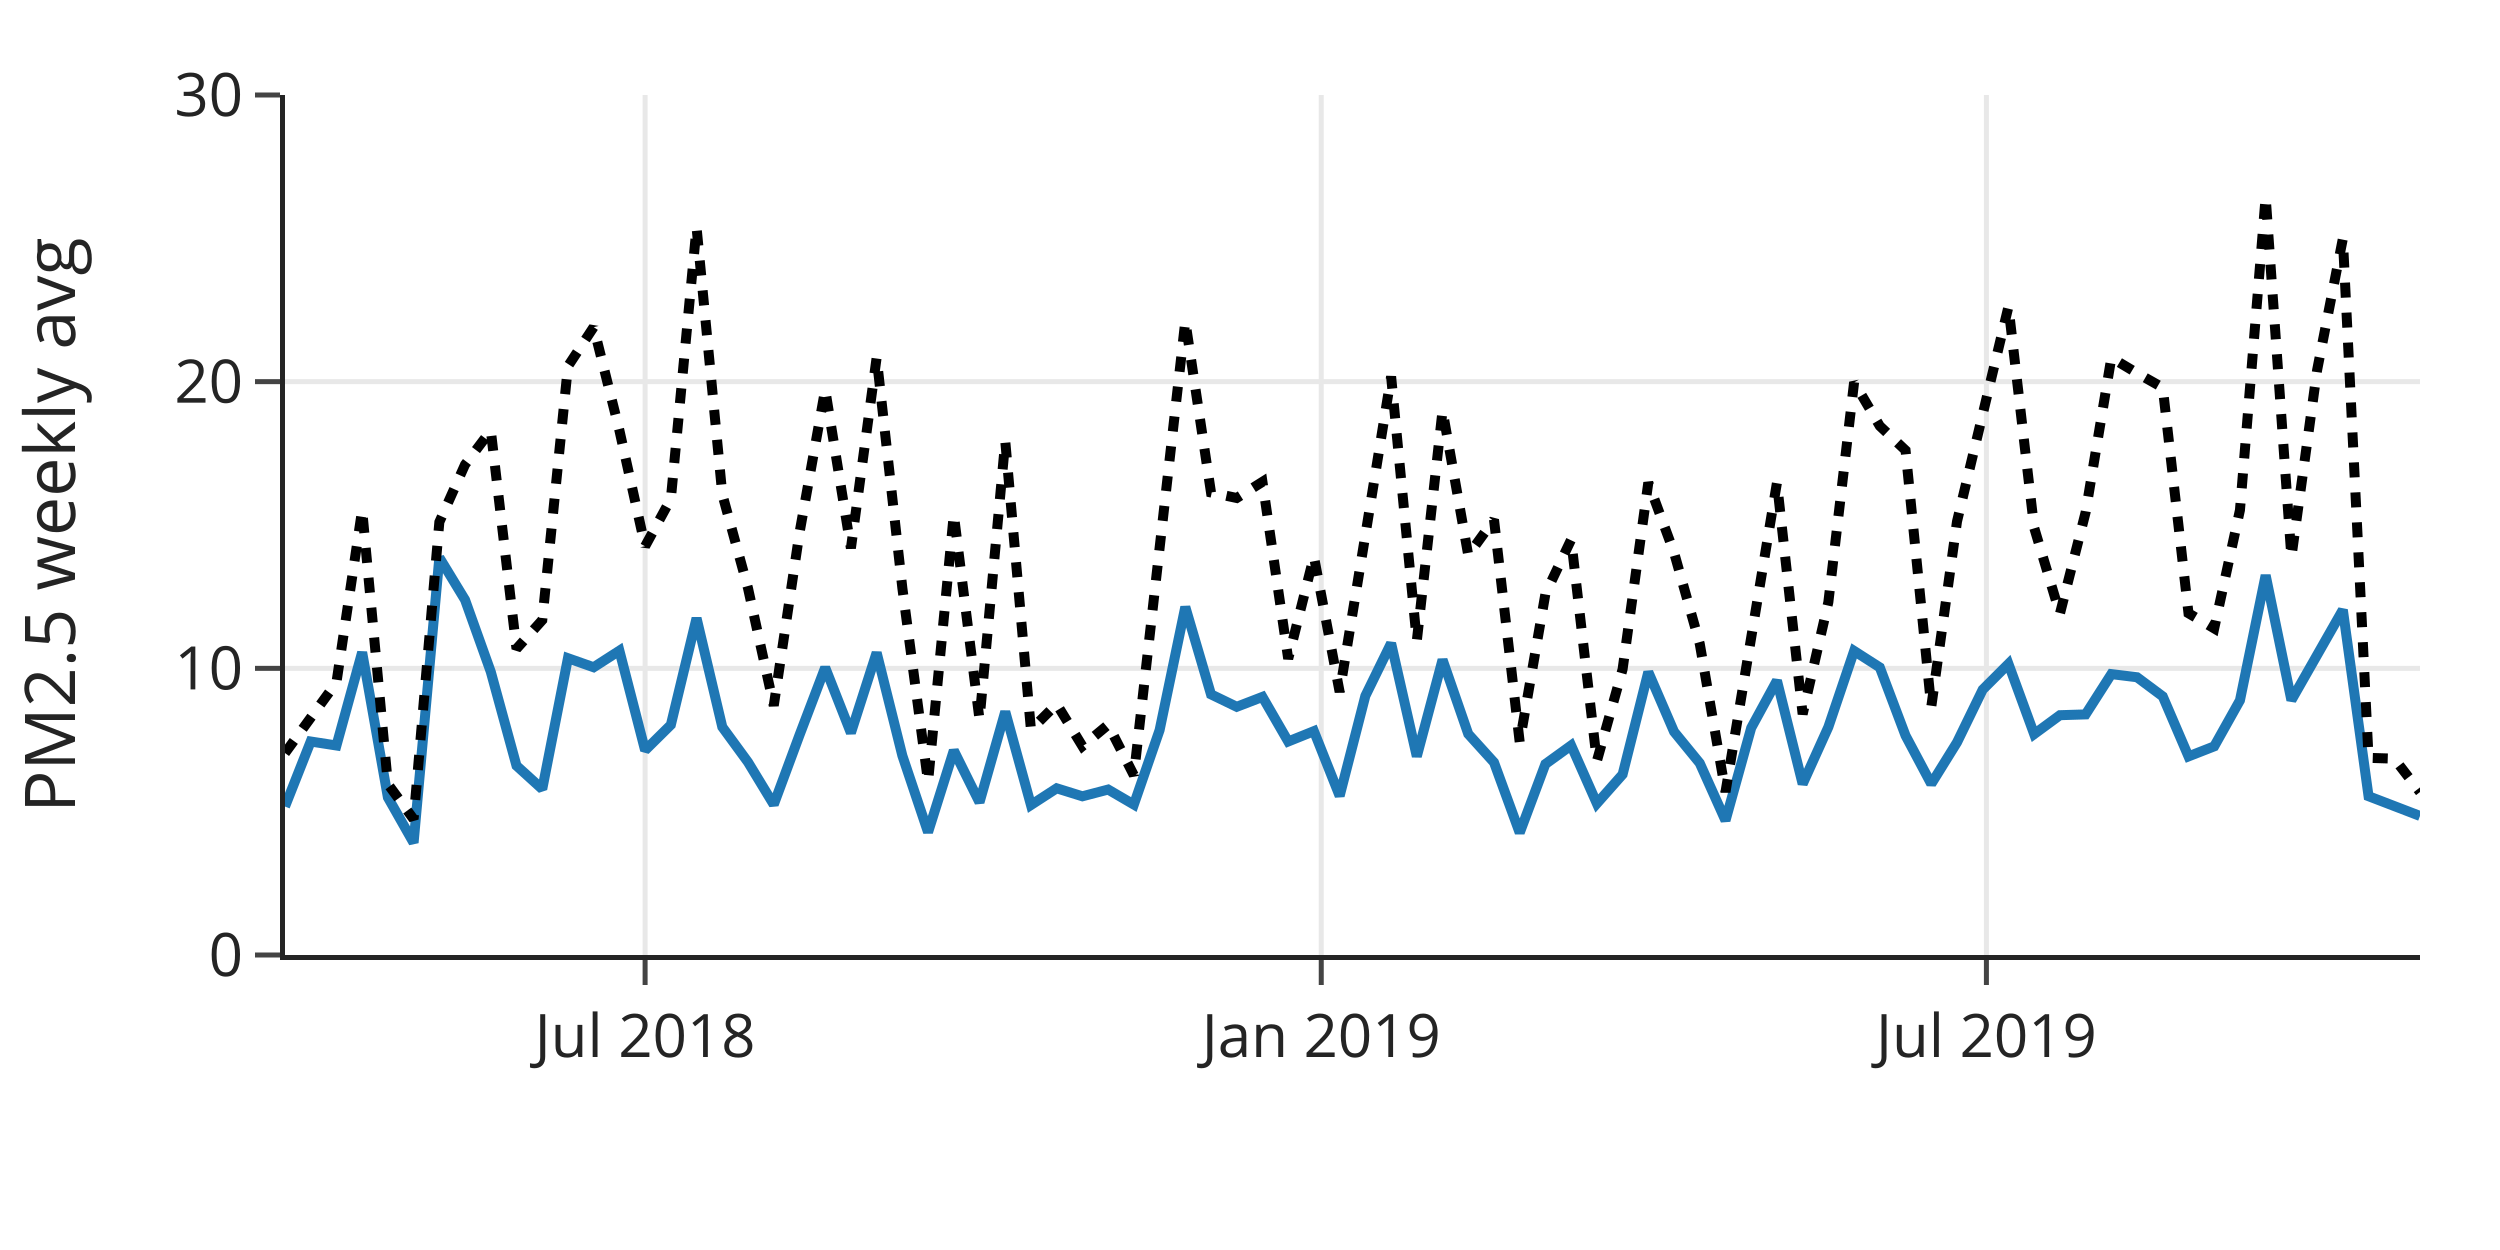
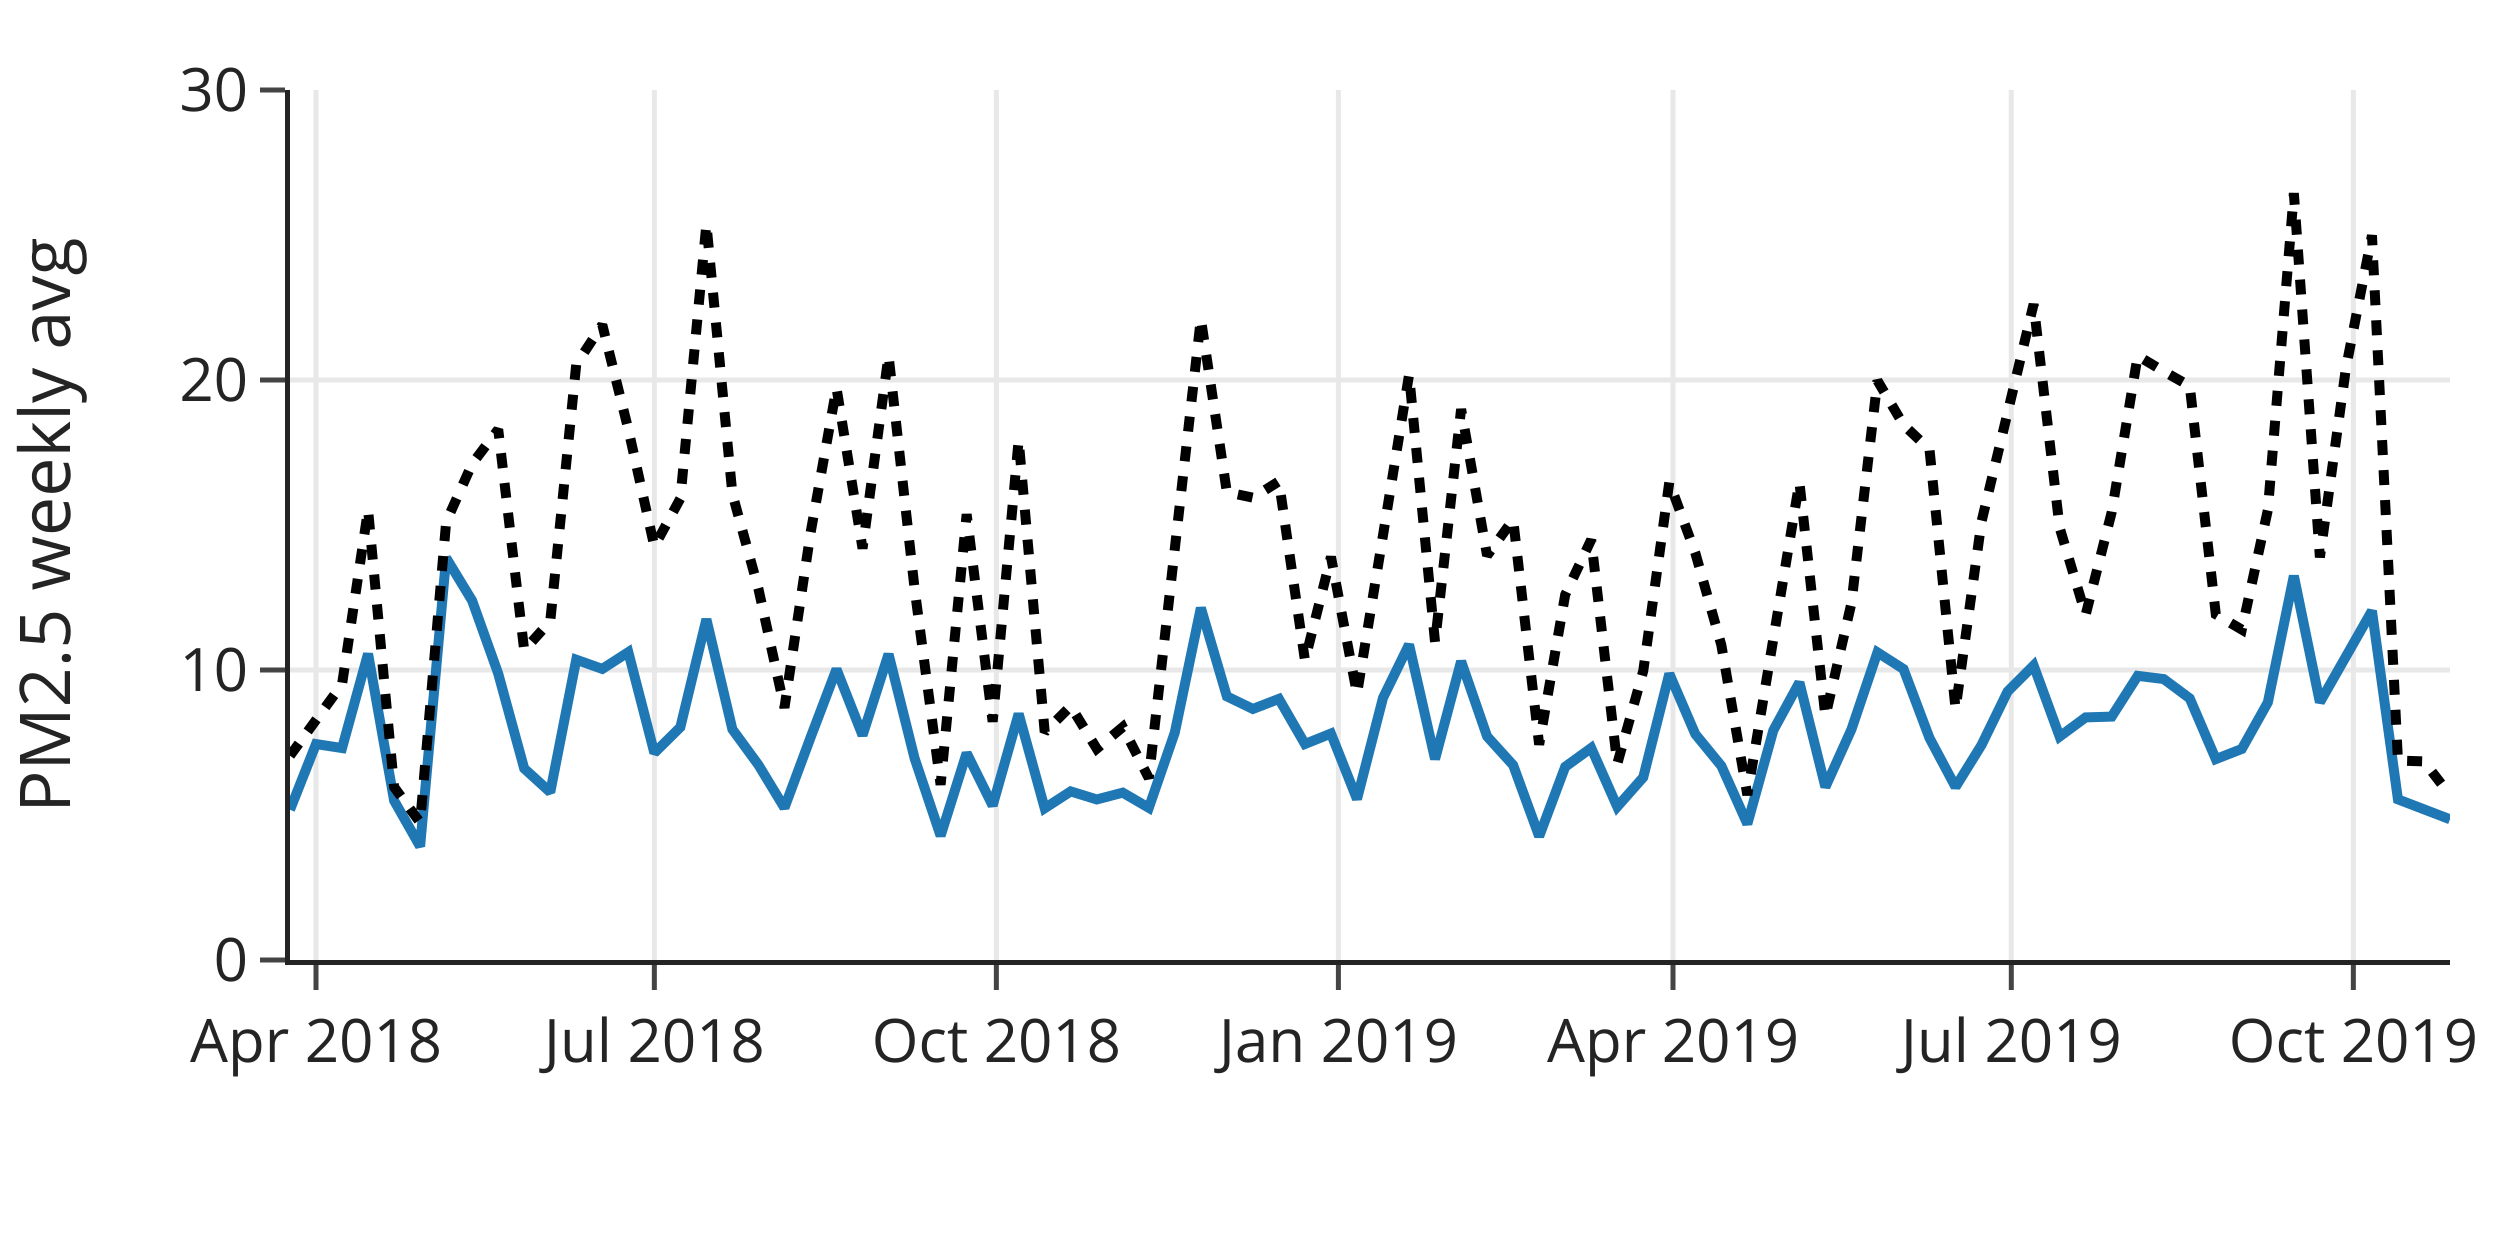
<svg xmlns="http://www.w3.org/2000/svg" class="main-svg" width="500" height="250" style="" viewBox="0 0 500 250">
  <rect x="0" y="0" width="500" height="250" style="fill: rgb(255, 255, 255); fill-opacity: 1;" />
-   <defs id="defs-b28804">
+   <defs id="defs-b2b57d">
    <g class="clips">
-       <clipPath id="clipb28804xyplot" class="plotclip">
-         <rect width="427" height="172" />
+       <clipPath id="clipb2b57dxyplot" class="plotclip">
+         <rect width="432" height="174" />
      </clipPath>
-       <clipPath class="axesclip" id="clipb28804x">
-         <rect x="57" y="0" width="427" height="250" />
+       <clipPath class="axesclip" id="clipb2b57dx">
+         <rect x="58" y="0" width="432" height="250" />
      </clipPath>
-       <clipPath class="axesclip" id="clipb28804y">
-         <rect x="0" y="19" width="500" height="172" />
+       <clipPath class="axesclip" id="clipb2b57dy">
+         <rect x="0" y="18" width="500" height="174" />
      </clipPath>
-       <clipPath class="axesclip" id="clipb28804xy">
-         <rect x="57" y="19" width="427" height="172" />
+       <clipPath class="axesclip" id="clipb2b57dxy">
+         <rect x="58" y="18" width="432" height="174" />
      </clipPath>
    </g>
    <g class="gradients" />
    <g class="patterns" />
  </defs>
  <g class="bglayer" />
  <g class="layer-below">
    <g class="imagelayer" />
    <g class="shapelayer" />
  </g>
  <g class="cartesianlayer">
    <g class="subplot xy">
      <g class="layer-subplot">
        <g class="shapelayer" />
        <g class="imagelayer" />
      </g>
+       <g class="minor-gridlayer">
+         <g class="x" />
+         <g class="y" />
+       </g>
      <g class="gridlayer">
        <g class="x">
-           <path class="xgrid crisp" transform="translate(129.02,0)" d="M0,19v172" style="stroke: rgb(232, 232, 232); stroke-opacity: 1; stroke-width: 1px;" />
-           <path class="xgrid crisp" transform="translate(264.25,0)" d="M0,19v172" style="stroke: rgb(232, 232, 232); stroke-opacity: 1; stroke-width: 1px;" />
-           <path class="xgrid crisp" transform="translate(397.28,0)" d="M0,19v172" style="stroke: rgb(232, 232, 232); stroke-opacity: 1; stroke-width: 1px;" />
+           <path class="xgrid crisp" transform="translate(63.2,0)" d="M0,18v174" style="stroke: rgb(232, 232, 232); stroke-opacity: 1; stroke-width: 1px;" />
+           <path class="xgrid crisp" transform="translate(130.87,0)" d="M0,18v174" style="stroke: rgb(232, 232, 232); stroke-opacity: 1; stroke-width: 1px;" />
+           <path class="xgrid crisp" transform="translate(199.27,0)" d="M0,18v174" style="stroke: rgb(232, 232, 232); stroke-opacity: 1; stroke-width: 1px;" />
+           <path class="xgrid crisp" transform="translate(267.68,0)" d="M0,18v174" style="stroke: rgb(232, 232, 232); stroke-opacity: 1; stroke-width: 1px;" />
+           <path class="xgrid crisp" transform="translate(334.6,0)" d="M0,18v174" style="stroke: rgb(232, 232, 232); stroke-opacity: 1; stroke-width: 1px;" />
+           <path class="xgrid crisp" transform="translate(402.26,0)" d="M0,18v174" style="stroke: rgb(232, 232, 232); stroke-opacity: 1; stroke-width: 1px;" />
+           <path class="xgrid crisp" transform="translate(470.67,0)" d="M0,18v174" style="stroke: rgb(232, 232, 232); stroke-opacity: 1; stroke-width: 1px;" />
        </g>
        <g class="y">
-           <path class="ygrid crisp" transform="translate(0,133.67)" d="M57,0h427" style="stroke: rgb(232, 232, 232); stroke-opacity: 1; stroke-width: 1px;" />
-           <path class="ygrid crisp" transform="translate(0,76.33)" d="M57,0h427" style="stroke: rgb(232, 232, 232); stroke-opacity: 1; stroke-width: 1px;" />
+           <path class="ygrid crisp" transform="translate(0,134)" d="M58,0h432" style="stroke: rgb(232, 232, 232); stroke-opacity: 1; stroke-width: 1px;" />
+           <path class="ygrid crisp" transform="translate(0,76)" d="M58,0h432" style="stroke: rgb(232, 232, 232); stroke-opacity: 1; stroke-width: 1px;" />
        </g>
      </g>
      <g class="zerolinelayer" />
      <path class="xlines-below" />
      <path class="ylines-below" />
      <g class="overlines-below" />
      <g class="xaxislayer-below" />
      <g class="yaxislayer-below" />
      <g class="overaxes-below" />
-       <g class="plot" transform="translate(57,19)" clip-path="url(#clipb28804xyplot)">
+       <g class="plot" transform="translate(58,18)" clip-path="url(#clipb2b57dxyplot)">
        <g class="scatterlayer mlayer">
-           <g class="trace scatter tracef2d1eb" style="stroke-miterlimit: 2; opacity: 1;">
+           <g class="trace scatter trace2aa303" style="stroke-miterlimit: 2; opacity: 1;">
            <g class="fills" />
            <g class="errorbars" />
            <g class="lines">
-               <path class="js-line" d="M0,142.31L5.14,129.3L10.29,130.1L15.43,111.45L20.58,140.49L25.72,149.55L30.87,92.52L36.01,100.97L41.16,115.37L46.3,134.14L51.45,138.82L56.59,112.64L61.73,114.45L66.88,111.14L72.02,131.06L77.17,125.97L82.31,104.63L87.46,126.4L92.6,133.43L97.75,141.91L102.89,128.04L108.04,114.51L113.18,127.58L118.33,111.53L123.47,132.13L128.61,147.44L133.76,131.1L138.9,141.46L144.05,123.33L149.19,142L154.34,138.66L159.48,140.26L164.63,138.91L169.77,141.91L174.92,127.02L180.06,102.39L185.2,119.87L190.35,122.36L195.49,120.38L200.64,129.3L205.78,127.23L210.93,140.18L216.07,120.18L221.22,109.65L226.36,132.28L231.51,112.95L236.65,127.79L241.8,133.48L246.94,147.55L252.08,133.81L257.23,130.09L262.37,141.7L267.52,135.88L272.66,115.41L277.81,127.34L282.95,133.63L288.1,145.1L293.24,126.58L298.39,117.12L303.53,137.79L308.67,126.41L313.82,111.19L318.96,114.48L324.11,128.12L329.25,137.78L334.4,129.48L339.54,118.92L344.69,113.78L349.83,127.82L354.98,124.04L360.12,123.88L365.27,115.82L370.41,116.45L375.55,120.28L380.7,132.28L385.84,130.27L390.99,121.07L396.13,96.05L401.28,121.04L411.57,102.97L416.71,140.24L427,144.19" style="vector-effect: non-scaling-stroke; fill: none; stroke: rgb(31, 119, 180); stroke-opacity: 1; stroke-width: 2px; opacity: 1;" />
+               <path class="js-line" d="M0,143.96L5.2,130.81L10.41,131.61L15.61,112.75L20.82,142.12L26.02,151.29L31.23,93.59L36.43,102.14L41.64,116.71L46.84,135.7L52.05,140.44L57.25,113.94L62.46,115.78L67.66,112.43L72.87,132.58L78.07,127.44L83.28,105.85L88.48,127.87L93.69,134.99L98.89,143.56L104.1,129.53L109.3,115.84L114.51,129.06L119.71,112.83L124.92,133.67L130.12,149.15L135.33,132.62L140.53,143.11L145.73,124.76L150.94,143.65L156.14,140.28L161.35,141.89L166.55,140.53L171.76,143.56L176.96,128.5L182.17,103.58L187.37,121.27L192.58,123.79L197.78,121.78L202.99,130.8L208.19,128.71L213.4,141.81L218.6,121.57L223.81,110.92L229.01,133.82L234.22,114.26L239.42,129.28L244.63,135.03L249.83,149.27L255.04,135.36L260.24,131.6L265.45,143.35L270.65,137.46L275.86,116.75L281.06,128.82L286.27,135.18L291.47,146.79L296.67,128.06L301.88,118.48L307.08,139.4L312.29,127.88L317.49,112.48L322.7,115.81L327.9,129.61L333.11,139.39L338.31,130.99L343.52,120.3L348.72,115.1L353.93,129.31L359.13,125.48L364.34,125.32L369.54,117.17L374.75,117.81L379.95,121.68L385.16,133.82L390.36,131.79L395.57,122.48L400.77,97.17L405.98,122.45L416.39,104.17L421.59,141.87L432,145.86" style="vector-effect: none; fill: none; stroke: rgb(31, 119, 180); stroke-opacity: 1; stroke-width: 2px; opacity: 1;" />
            </g>
            <g class="points" />
            <g class="text" />
          </g>
-           <g class="trace scatter trace5424bc" style="stroke-miterlimit: 2; opacity: 1;">
+           <g class="trace scatter trace6854a1" style="stroke-miterlimit: 2; opacity: 1;">
            <g class="fills" />
            <g class="errorbars" />
            <g class="lines">
-               <path class="js-line" d="M0,131.61L10.29,117.48L15.43,82.98L20.58,137.81L25.72,144.83L30.87,85.41L36.01,73.91L41.16,67.1L46.3,110.76L51.45,105.02L56.59,54.24L61.73,46.42L66.88,67.07L72.02,90.25L77.17,80.77L82.31,26.48L87.46,79.87L92.6,98.64L97.75,122.13L102.89,87.62L108.04,58.9L113.18,90.65L118.33,52.5L123.47,98.62L128.61,137.36L133.76,83.87L138.9,124.89L144.05,69.22L149.19,126.94L154.34,121.81L159.48,130.23L164.63,125.95L169.77,136.05L180.06,45.22L185.2,79.5L190.35,80.6L195.49,77.37L200.64,112.76L205.78,92.29L210.93,119.39L216.07,88.03L221.22,56.3L226.36,109.18L231.51,63.1L236.65,92.04L241.8,84.93L246.94,129.42L252.08,99.78L257.23,88.92L262.37,133.22L267.52,114.84L272.66,77.53L277.81,91.51L282.95,109.76L288.1,139.39L298.39,77.54L303.53,123.84L308.67,101.43L313.82,57.45L318.96,66.2L324.11,71.06L329.25,122.38L334.4,85.3L344.69,42.34L349.83,86.54L354.98,103.76L360.12,83.47L365.27,52.55L370.41,55.62L375.55,58.53L380.7,103.65L385.84,106.68L390.99,83.02L396.13,20.39L401.28,92.41L406.42,55.03L411.57,28.73L416.71,132.57L421.86,132.73L427,139.41" style="vector-effect: non-scaling-stroke; fill: none; stroke: rgb(0, 0, 0); stroke-opacity: 1; stroke-width: 2px; opacity: 1; stroke-dasharray: 3px, 3px;" />
+               <path class="js-line" d="M0,133.14L10.41,118.85L15.61,83.94L20.82,139.41L26.02,146.51L31.23,86.4L36.43,74.77L41.64,67.88L46.84,112.04L52.05,106.24L57.25,54.87L62.46,46.96L67.66,67.85L72.87,91.3L78.07,81.7L83.28,26.79L88.48,80.8L93.69,99.79L98.89,123.55L104.1,88.64L109.3,59.58L114.51,91.71L119.71,53.11L124.92,99.76L130.12,138.96L135.33,84.84L140.53,126.35L145.73,70.03L150.94,128.42L156.14,123.23L161.35,131.74L166.55,127.41L171.76,137.63L182.17,45.75L187.37,80.43L192.58,81.53L197.78,78.27L202.99,114.07L208.19,93.36L213.4,120.78L218.6,89.05L223.81,56.96L229.01,110.45L234.22,63.83L239.42,93.12L244.63,85.91L249.83,130.93L255.04,100.94L260.24,89.95L265.45,134.77L270.65,116.18L275.86,78.43L281.06,92.58L286.27,111.03L291.47,141.01L301.88,78.44L307.08,125.28L312.29,102.61L317.49,58.12L322.7,66.97L327.9,71.88L333.11,123.8L338.31,86.29L348.72,42.83L353.93,87.55L359.13,104.96L364.34,84.44L369.54,53.16L374.75,56.27L379.95,59.21L385.16,104.86L390.36,107.92L395.57,83.99L400.77,20.63L405.98,93.48L411.18,55.67L416.39,29.06L421.59,134.11L426.8,134.28L432,141.03" style="vector-effect: none; fill: none; stroke: rgb(0, 0, 0); stroke-opacity: 1; stroke-dasharray: 3px, 3px; stroke-width: 2px; opacity: 1;" />
            </g>
            <g class="points" />
            <g class="text" />
          </g>
        </g>
      </g>
      <g class="overplot" />
-       <path class="xlines-above crisp" d="M56,191.5H484" style="fill: none; stroke-width: 1px; stroke: rgb(36, 36, 36); stroke-opacity: 1;" />
-       <path class="ylines-above crisp" d="M56.5,19V191" style="fill: none; stroke-width: 1px; stroke: rgb(36, 36, 36); stroke-opacity: 1;" />
+       <path class="xlines-above crisp" d="M57,192.5H490" style="fill: none; stroke-width: 1px; stroke: rgb(36, 36, 36); stroke-opacity: 1;" />
+       <path class="ylines-above crisp" d="M57.5,18V192" style="fill: none; stroke-width: 1px; stroke: rgb(36, 36, 36); stroke-opacity: 1;" />
      <g class="overlines-above" />
      <g class="xaxislayer-above">
-         <path class="xtick ticks crisp" d="M0,192v5" transform="translate(129.02,0)" style="stroke: rgb(68, 68, 68); stroke-opacity: 1; stroke-width: 1px;" />
-         <path class="xtick ticks crisp" d="M0,192v5" transform="translate(264.25,0)" style="stroke: rgb(68, 68, 68); stroke-opacity: 1; stroke-width: 1px;" />
-         <path class="xtick ticks crisp" d="M0,192v5" transform="translate(397.28,0)" style="stroke: rgb(68, 68, 68); stroke-opacity: 1; stroke-width: 1px;" />
+         <path class="xtick ticks crisp" d="M0,193v5" transform="translate(63.2,0)" style="stroke: rgb(68, 68, 68); stroke-opacity: 1; stroke-width: 1px;" />
+         <path class="xtick ticks crisp" d="M0,193v5" transform="translate(130.87,0)" style="stroke: rgb(68, 68, 68); stroke-opacity: 1; stroke-width: 1px;" />
+         <path class="xtick ticks crisp" d="M0,193v5" transform="translate(199.27,0)" style="stroke: rgb(68, 68, 68); stroke-opacity: 1; stroke-width: 1px;" />
+         <path class="xtick ticks crisp" d="M0,193v5" transform="translate(267.68,0)" style="stroke: rgb(68, 68, 68); stroke-opacity: 1; stroke-width: 1px;" />
+         <path class="xtick ticks crisp" d="M0,193v5" transform="translate(334.6,0)" style="stroke: rgb(68, 68, 68); stroke-opacity: 1; stroke-width: 1px;" />
+         <path class="xtick ticks crisp" d="M0,193v5" transform="translate(402.26,0)" style="stroke: rgb(68, 68, 68); stroke-opacity: 1; stroke-width: 1px;" />
+         <path class="xtick ticks crisp" d="M0,193v5" transform="translate(470.67,0)" style="stroke: rgb(68, 68, 68); stroke-opacity: 1; stroke-width: 1px;" />
        <g class="xtick">
-           <text text-anchor="middle" x="0" y="211.4" transform="translate(129.02,0)" style="font-family: 'Open Sans', verdana, arial, sans-serif; font-size: 12px; fill: rgb(36, 36, 36); fill-opacity: 1; white-space: pre; opacity: 1;">Jul 2018</text>
+           <text text-anchor="middle" x="0" y="212.4" transform="translate(63.2,0)" style="font-family: 'Open Sans', verdana, arial, sans-serif; font-size: 12px; fill: rgb(36, 36, 36); fill-opacity: 1; white-space: pre; opacity: 1;">Apr 2018</text>
        </g>
        <g class="xtick">
-           <text text-anchor="middle" x="0" y="211.4" style="font-family: 'Open Sans', verdana, arial, sans-serif; font-size: 12px; fill: rgb(36, 36, 36); fill-opacity: 1; white-space: pre; opacity: 1;" transform="translate(264.25,0)">Jan 2019</text>
+           <text text-anchor="middle" x="0" y="212.4" style="font-family: 'Open Sans', verdana, arial, sans-serif; font-size: 12px; fill: rgb(36, 36, 36); fill-opacity: 1; white-space: pre; opacity: 1;" transform="translate(130.87,0)">Jul 2018</text>
        </g>
        <g class="xtick">
-           <text text-anchor="middle" x="0" y="211.4" style="font-family: 'Open Sans', verdana, arial, sans-serif; font-size: 12px; fill: rgb(36, 36, 36); fill-opacity: 1; white-space: pre; opacity: 1;" transform="translate(397.28,0)">Jul 2019</text>
+           <text text-anchor="middle" x="0" y="212.4" style="font-family: 'Open Sans', verdana, arial, sans-serif; font-size: 12px; fill: rgb(36, 36, 36); fill-opacity: 1; white-space: pre; opacity: 1;" transform="translate(199.27,0)">Oct 2018</text>
+         </g>
+         <g class="xtick">
+           <text text-anchor="middle" x="0" y="212.4" style="font-family: 'Open Sans', verdana, arial, sans-serif; font-size: 12px; fill: rgb(36, 36, 36); fill-opacity: 1; white-space: pre; opacity: 1;" transform="translate(267.68,0)">Jan 2019</text>
+         </g>
+         <g class="xtick">
+           <text text-anchor="middle" x="0" y="212.4" style="font-family: 'Open Sans', verdana, arial, sans-serif; font-size: 12px; fill: rgb(36, 36, 36); fill-opacity: 1; white-space: pre; opacity: 1;" transform="translate(334.6,0)">Apr 2019</text>
+         </g>
+         <g class="xtick">
+           <text text-anchor="middle" x="0" y="212.4" style="font-family: 'Open Sans', verdana, arial, sans-serif; font-size: 12px; fill: rgb(36, 36, 36); fill-opacity: 1; white-space: pre; opacity: 1;" transform="translate(402.26,0)">Jul 2019</text>
+         </g>
+         <g class="xtick">
+           <text text-anchor="middle" x="0" y="212.4" style="font-family: 'Open Sans', verdana, arial, sans-serif; font-size: 12px; fill: rgb(36, 36, 36); fill-opacity: 1; white-space: pre; opacity: 1;" transform="translate(470.67,0)">Oct 2019</text>
        </g>
      </g>
      <g class="yaxislayer-above">
-         <path class="ytick ticks crisp" d="M56,0h-5" transform="translate(0,191)" style="stroke: rgb(68, 68, 68); stroke-opacity: 1; stroke-width: 1px;" />
-         <path class="ytick ticks crisp" d="M56,0h-5" transform="translate(0,133.67)" style="stroke: rgb(68, 68, 68); stroke-opacity: 1; stroke-width: 1px;" />
-         <path class="ytick ticks crisp" d="M56,0h-5" transform="translate(0,76.33)" style="stroke: rgb(68, 68, 68); stroke-opacity: 1; stroke-width: 1px;" />
-         <path class="ytick ticks crisp" d="M56,0h-5" transform="translate(0,19)" style="stroke: rgb(68, 68, 68); stroke-opacity: 1; stroke-width: 1px;" />
+         <path class="ytick ticks crisp" d="M57,0h-5" transform="translate(0,192)" style="stroke: rgb(68, 68, 68); stroke-opacity: 1; stroke-width: 1px;" />
+         <path class="ytick ticks crisp" d="M57,0h-5" transform="translate(0,134)" style="stroke: rgb(68, 68, 68); stroke-opacity: 1; stroke-width: 1px;" />
+         <path class="ytick ticks crisp" d="M57,0h-5" transform="translate(0,76)" style="stroke: rgb(68, 68, 68); stroke-opacity: 1; stroke-width: 1px;" />
+         <path class="ytick ticks crisp" d="M57,0h-5" transform="translate(0,18)" style="stroke: rgb(68, 68, 68); stroke-opacity: 1; stroke-width: 1px;" />
        <g class="ytick">
-           <text text-anchor="end" x="48.6" y="4.2" transform="translate(0,191)" style="font-family: 'Open Sans', verdana, arial, sans-serif; font-size: 12px; fill: rgb(36, 36, 36); fill-opacity: 1; white-space: pre; opacity: 1;">0</text>
+           <text text-anchor="end" x="49.6" y="4.2" transform="translate(0,192)" style="font-family: 'Open Sans', verdana, arial, sans-serif; font-size: 12px; fill: rgb(36, 36, 36); fill-opacity: 1; white-space: pre; opacity: 1;">0</text>
        </g>
        <g class="ytick">
-           <text text-anchor="end" x="48.6" y="4.2" style="font-family: 'Open Sans', verdana, arial, sans-serif; font-size: 12px; fill: rgb(36, 36, 36); fill-opacity: 1; white-space: pre; opacity: 1;" transform="translate(0,133.67)">10</text>
+           <text text-anchor="end" x="49.6" y="4.2" style="font-family: 'Open Sans', verdana, arial, sans-serif; font-size: 12px; fill: rgb(36, 36, 36); fill-opacity: 1; white-space: pre; opacity: 1;" transform="translate(0,134)">10</text>
        </g>
        <g class="ytick">
-           <text text-anchor="end" x="48.6" y="4.2" style="font-family: 'Open Sans', verdana, arial, sans-serif; font-size: 12px; fill: rgb(36, 36, 36); fill-opacity: 1; white-space: pre; opacity: 1;" transform="translate(0,76.33)">20</text>
+           <text text-anchor="end" x="49.6" y="4.2" style="font-family: 'Open Sans', verdana, arial, sans-serif; font-size: 12px; fill: rgb(36, 36, 36); fill-opacity: 1; white-space: pre; opacity: 1;" transform="translate(0,76)">20</text>
        </g>
        <g class="ytick">
-           <text text-anchor="end" x="48.6" y="4.2" style="font-family: 'Open Sans', verdana, arial, sans-serif; font-size: 12px; fill: rgb(36, 36, 36); fill-opacity: 1; white-space: pre; opacity: 1;" transform="translate(0,19)">30</text>
+           <text text-anchor="end" x="49.6" y="4.2" style="font-family: 'Open Sans', verdana, arial, sans-serif; font-size: 12px; fill: rgb(36, 36, 36); fill-opacity: 1; white-space: pre; opacity: 1;" transform="translate(0,18)">30</text>
        </g>
      </g>
      <g class="overaxes-above" />
    </g>
  </g>
  <g class="polarlayer" />
  <g class="smithlayer" />
  <g class="ternarylayer" />
  <g class="geolayer" />
  <g class="funnelarealayer" />
  <g class="pielayer" />
  <g class="iciclelayer" />
  <g class="treemaplayer" />
  <g class="sunburstlayer" />
  <g class="glimages" />
-   <defs id="topdefs-b28804">
+   <defs id="topdefs-b2b57d">
    <g class="clips" />
  </defs>
  <g class="layer-above">
    <g class="imagelayer" />
    <g class="shapelayer" />
  </g>
  <g class="infolayer">
    <g class="g-gtitle" />
    <g class="g-xtitle" />
-     <g class="g-ytitle" transform="translate(4.924805,0)">
-       <text class="ytitle" transform="rotate(-90,10.075,105)" x="10.075" y="105" text-anchor="middle" style="font-family: 'Open Sans', verdana, arial, sans-serif; font-size: 14px; fill: rgb(36, 36, 36); opacity: 1; font-weight: normal; white-space: pre;">PM2.5 weekly avg</text>
+     <g class="g-ytitle" transform="translate(3.97168,0)">
+       <text class="ytitle" transform="rotate(-90,10.02813,105)" x="10.028" y="105" text-anchor="middle" style="font-family: 'Open Sans', verdana, arial, sans-serif; font-size: 14px; fill: rgb(36, 36, 36); opacity: 1; font-weight: normal; white-space: pre;">PM2.5 weekly avg</text>
    </g>
  </g>
</svg>
